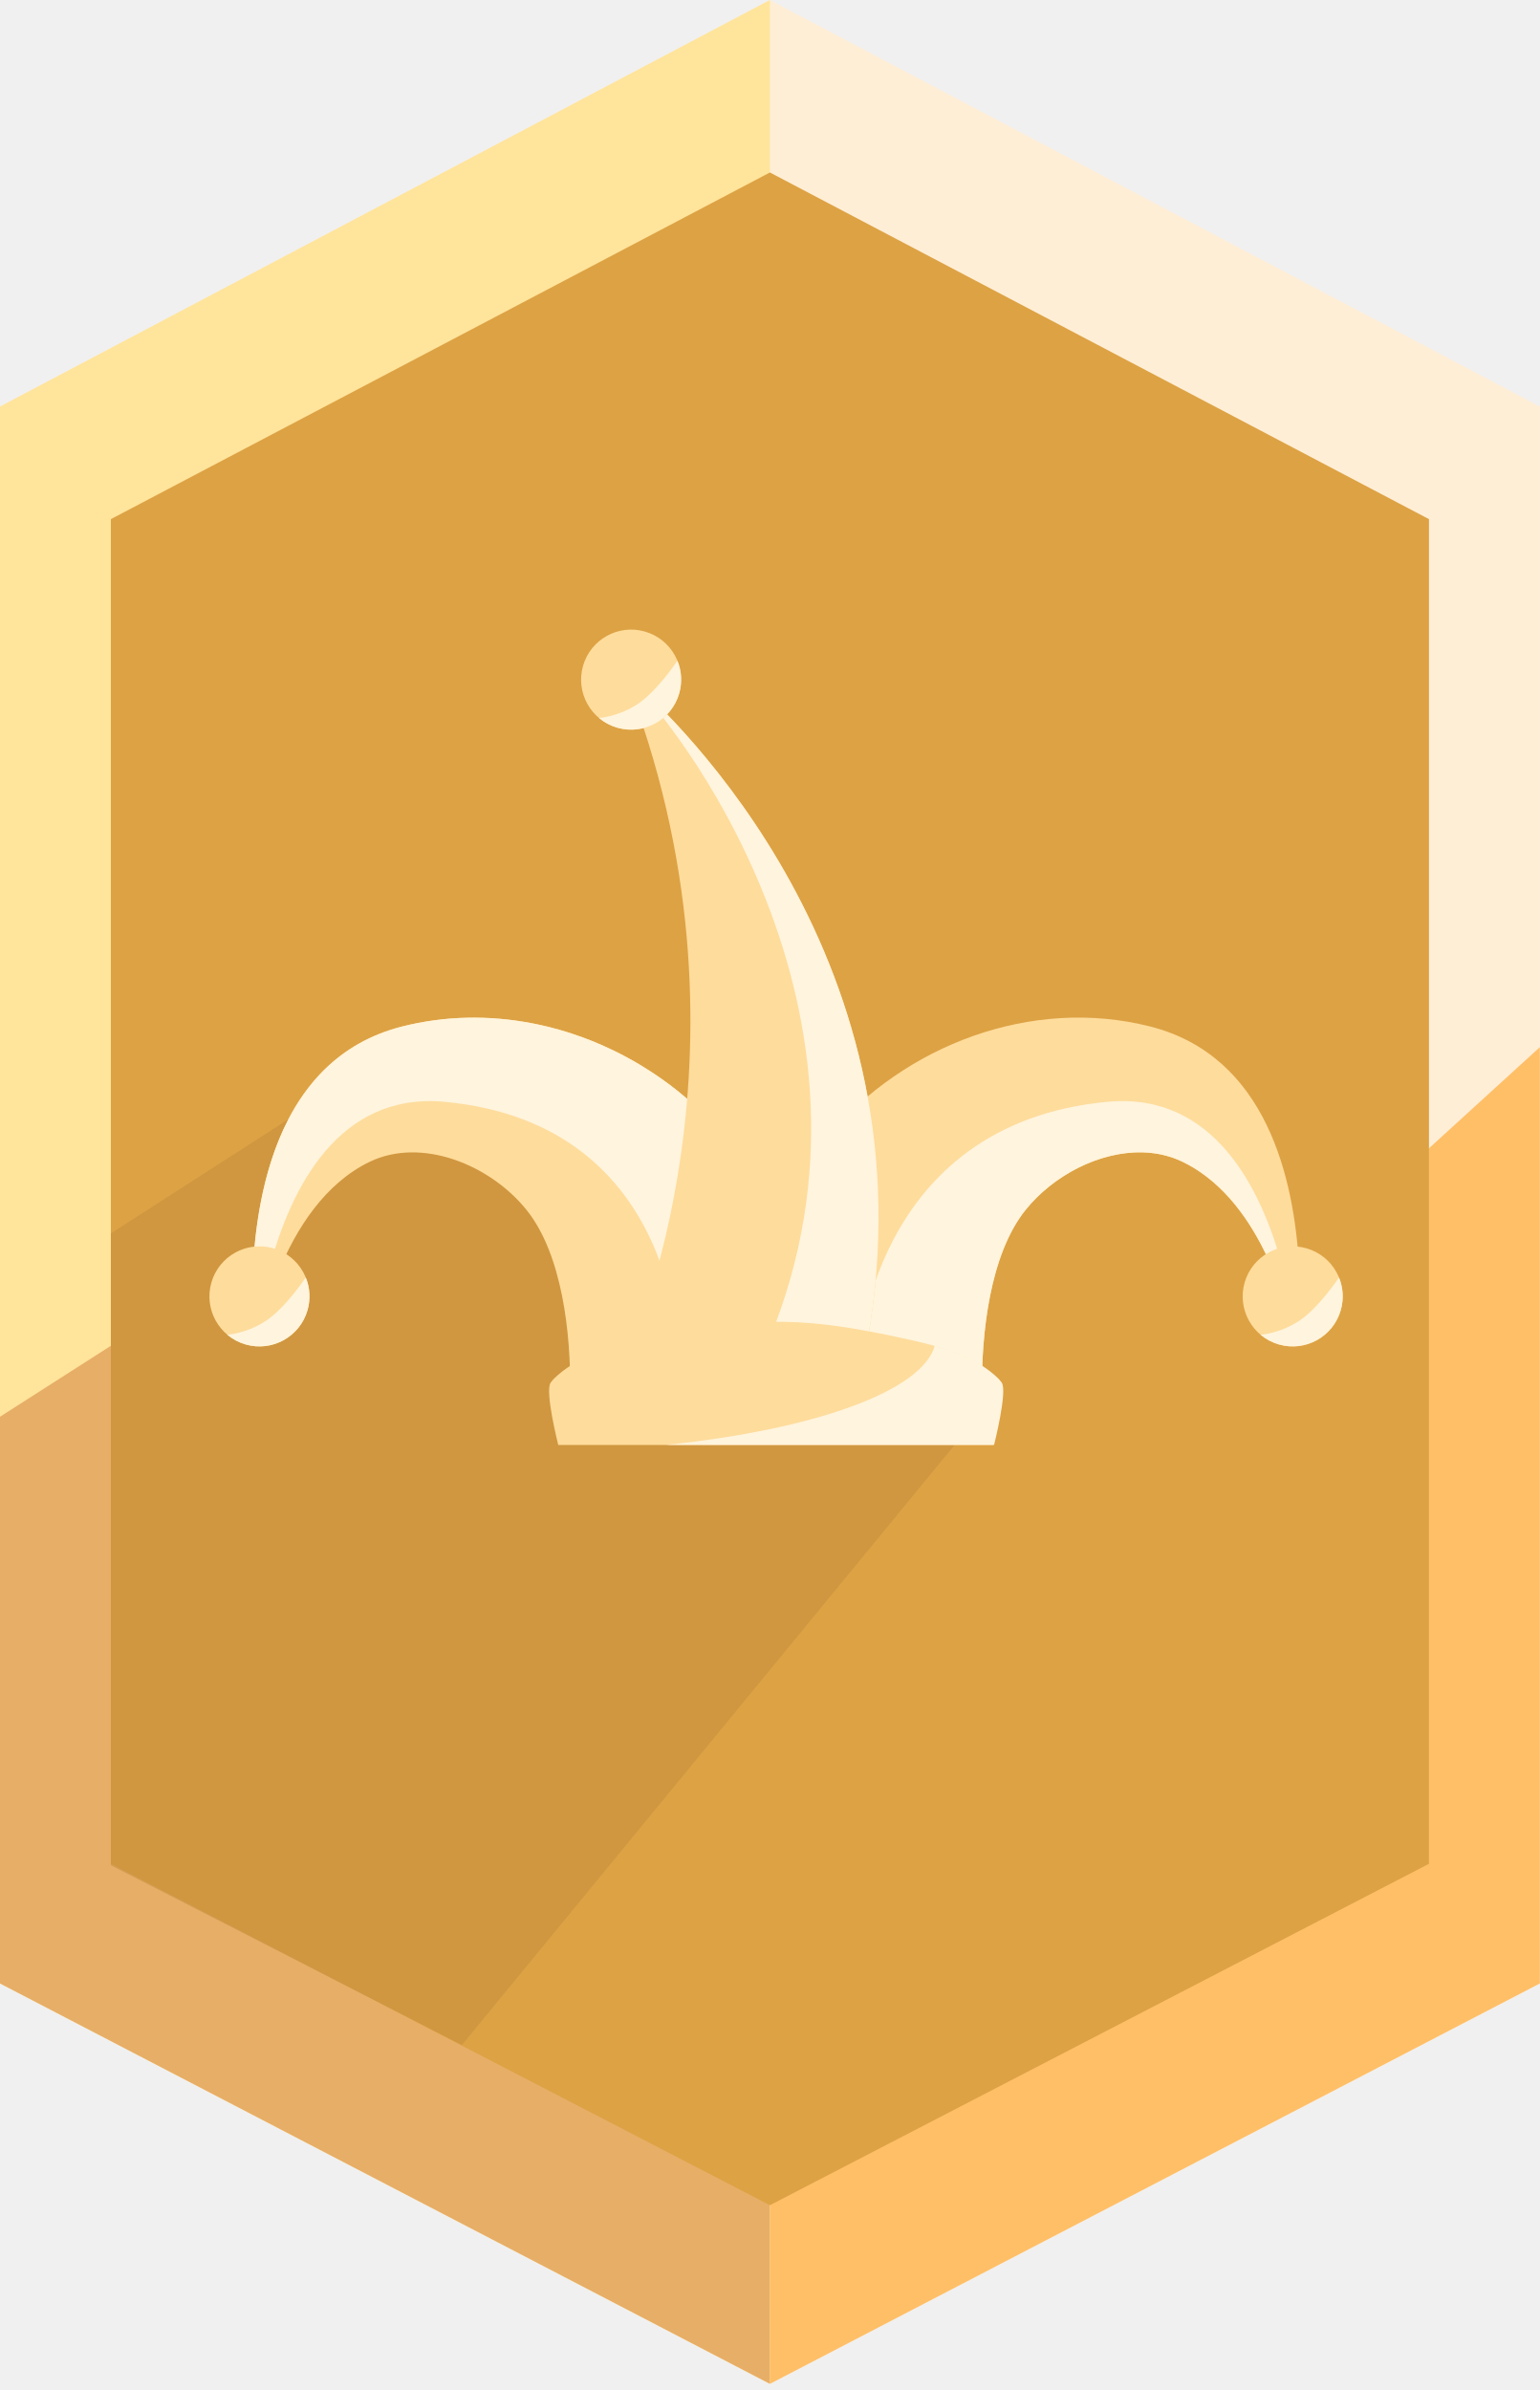
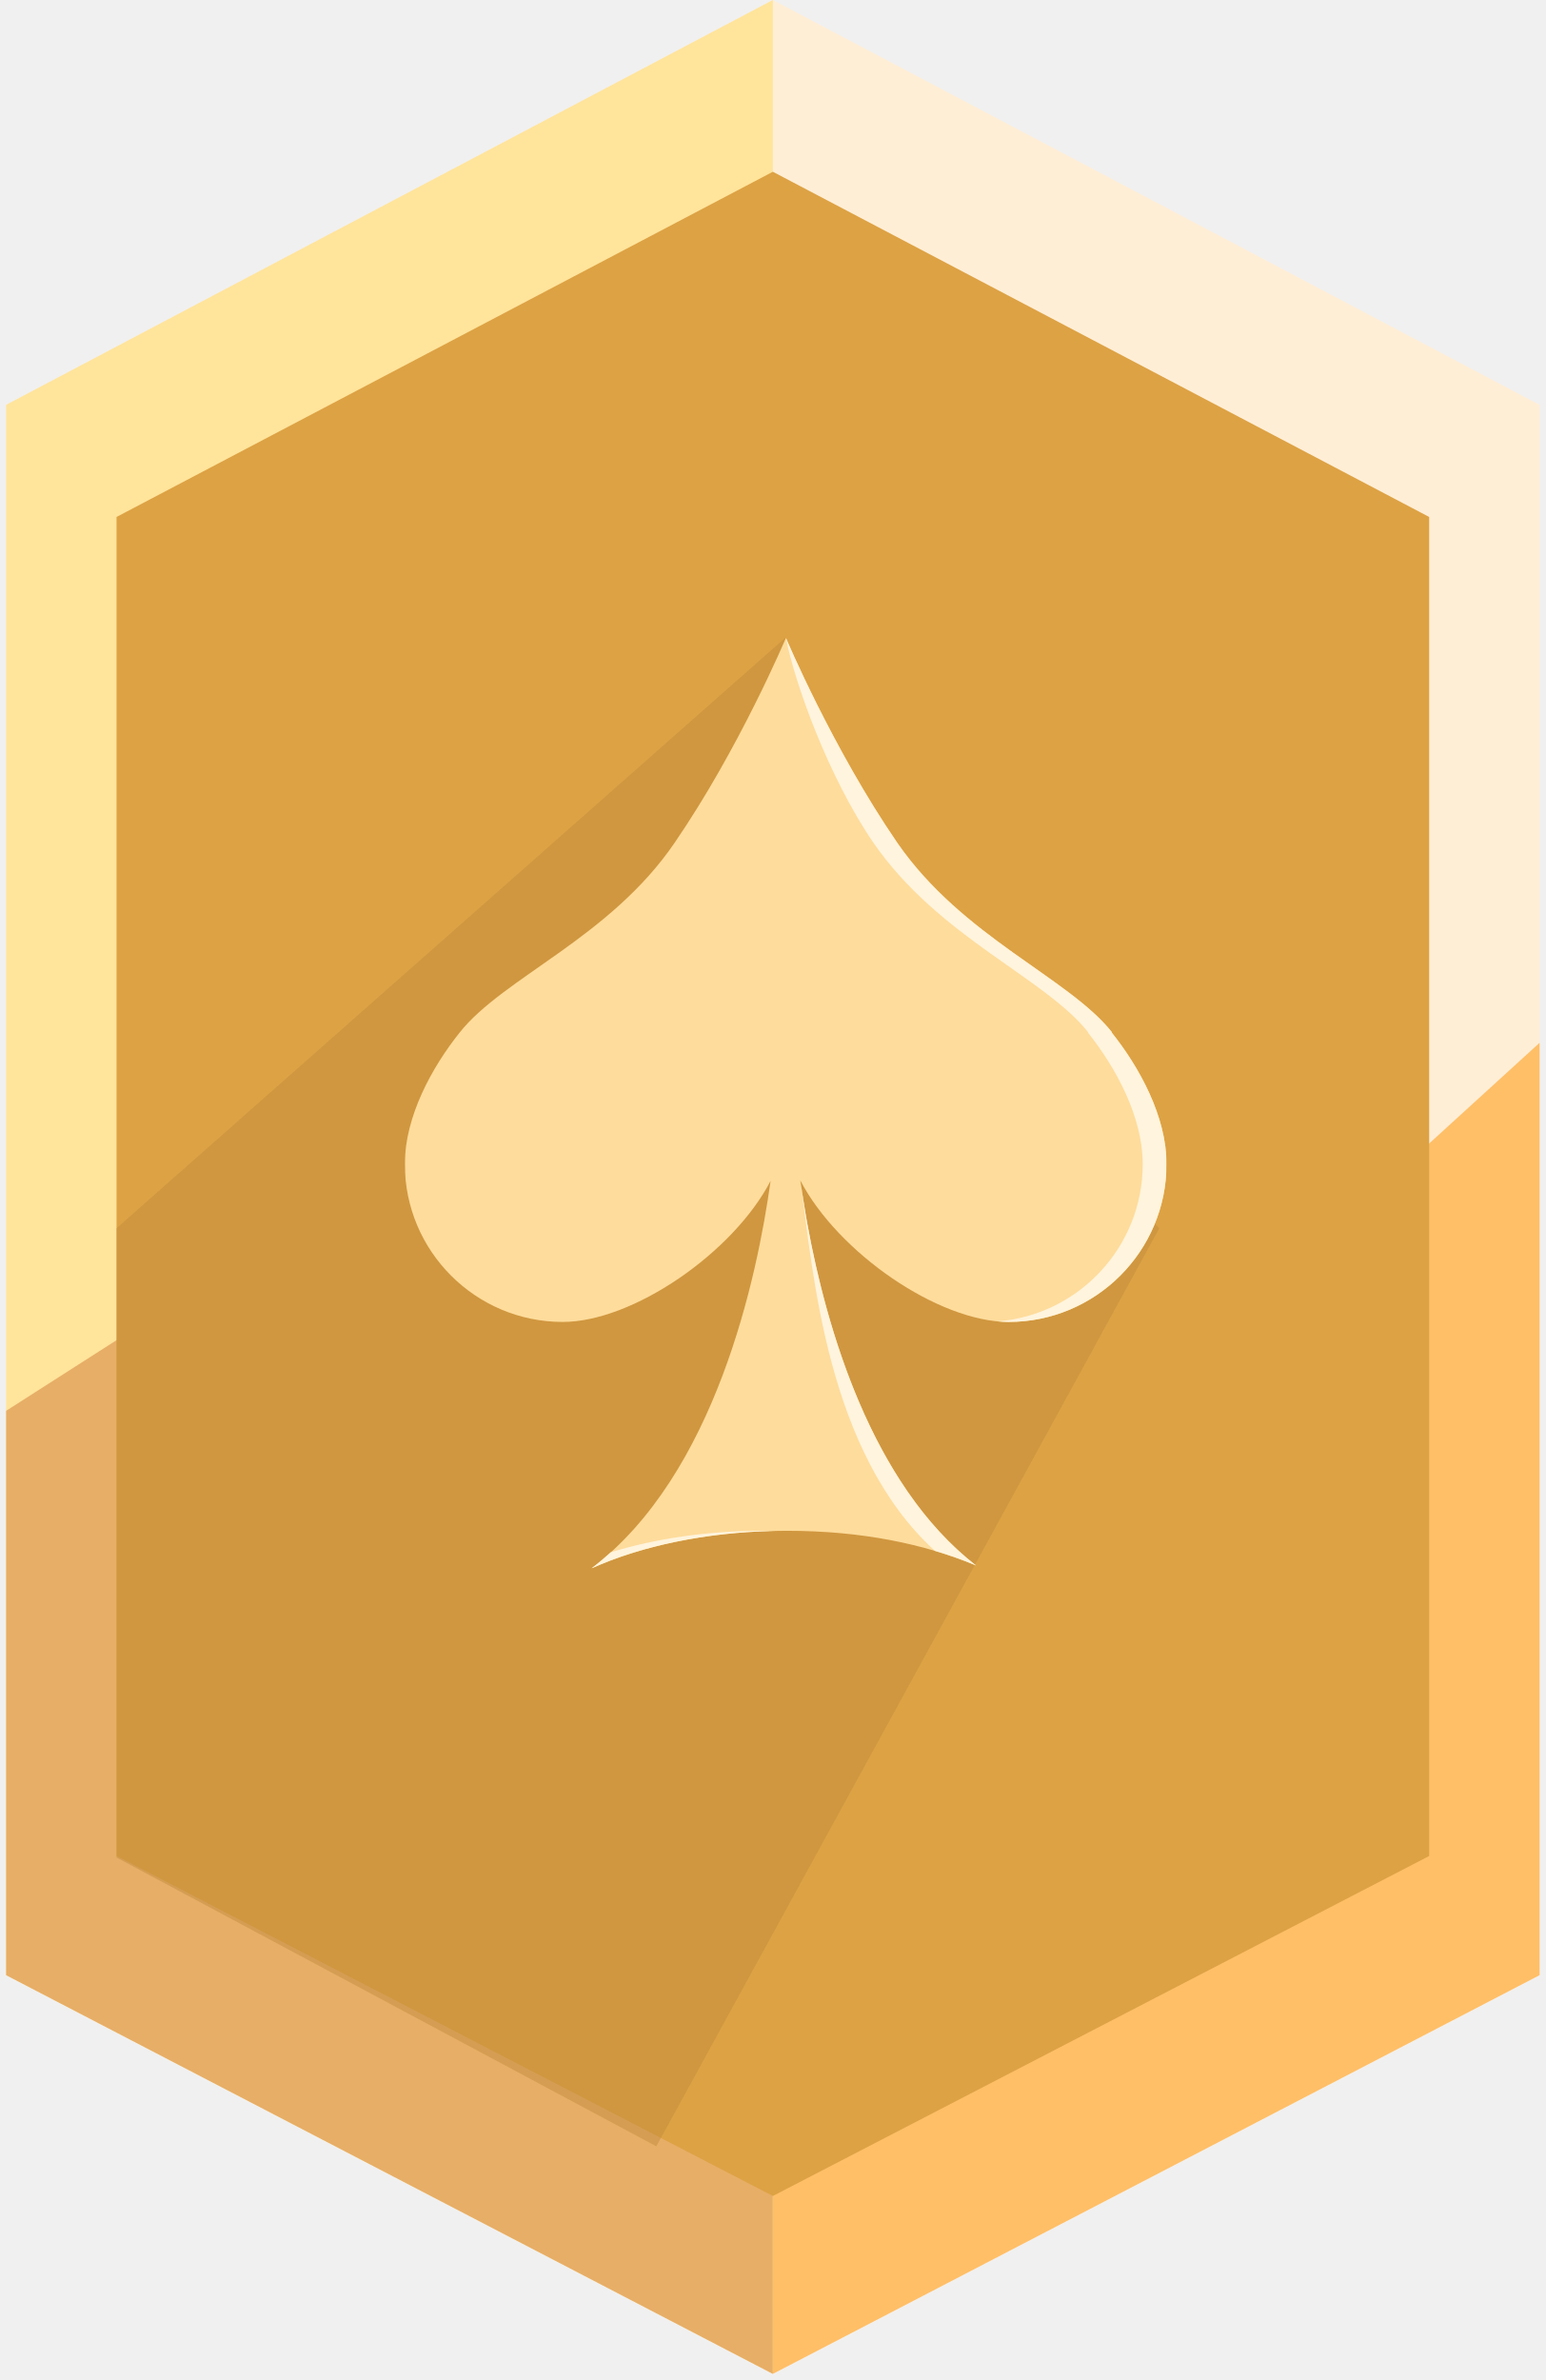
- <svg xmlns="http://www.w3.org/2000/svg" width="125" height="194" viewBox="0 0 125 194" fill="none">
-   <path d="M0 33L62.5 0L125 33V161L62.5 193.5L0 161V33Z" fill="#FFEED6" />
-   <path d="M0 33L62.5 0V55.5V86.5V193.5L0 161V33Z" fill="#FFE49B" />
-   <path d="M0 115L62.5 75V161V172.5V193.5L0 161V115Z" fill="#E7AE67" />
-   <path d="M62.5 183.5V142L125 85V161L62.5 193.5V188V183.5Z" fill="#FFBF67" />
-   <path d="M9 42.139L62.5 14L116 42.139V151.287L62.5 179L9 151.287V42.139Z" fill="#DDA244" />
-   <path opacity="0.46" d="M9 100.118L30.954 86L80 114.235L37.493 166L9 151.412V100.118Z" fill="#BF8A3A" />
-   <g clip-path="url(#clip0_4258_3336)">
-     <path d="M75.218 129.39C75.218 129.39 75.217 129.39 75.217 129.39V129.391H75.218V129.39Z" fill="#FFF4DD" />
-     <path d="M63.404 109.312C63.199 109.325 62.977 109.343 62.74 109.365C62.656 109.374 62.569 109.382 62.48 109.392C62.432 109.396 62.383 109.402 62.334 109.407C62.072 109.435 61.794 109.468 61.504 109.505C61.438 109.513 61.371 109.522 61.303 109.531C61.013 109.568 60.711 109.61 60.4 109.655C60.301 109.669 60.202 109.684 60.102 109.699C60.051 109.706 60.001 109.714 59.951 109.722C59.887 109.731 59.822 109.741 59.758 109.751C59.718 109.757 59.678 109.763 59.638 109.769C59.496 109.791 59.353 109.813 59.209 109.836C58.462 109.955 57.679 110.088 56.884 110.233C56.69 110.268 56.496 110.303 56.3 110.34C56.2 110.358 56.1 110.377 56.001 110.396C55.958 110.404 55.914 110.412 55.87 110.421C55.615 110.468 55.36 110.517 55.104 110.567C51.065 111.356 47.129 112.322 46.287 112.899C46.335 108.251 45.651 101.825 42.738 98.205C39.798 94.552 34.229 92.268 30.005 94.307C26.335 96.081 24.032 99.784 22.625 103.182C22.036 104.606 21.604 105.976 21.295 107.129C21.162 107.623 21.052 108.078 20.962 108.479C20.907 108.477 20.852 108.473 20.797 108.466C20.708 108.457 20.619 108.443 20.529 108.424C20.528 108.415 20.528 108.406 20.528 108.396C20.523 108.293 20.518 108.186 20.513 108.076V108.074C20.506 107.897 20.499 107.711 20.493 107.517C20.49 107.439 20.488 107.359 20.485 107.278C20.483 107.215 20.481 107.151 20.48 107.087C20.449 105.882 20.448 104.414 20.54 102.802C20.75 99.107 21.448 94.654 23.391 90.889C23.759 90.176 24.172 89.488 24.634 88.833C24.76 88.655 24.89 88.479 25.023 88.306C25.157 88.133 25.294 87.963 25.435 87.795C25.577 87.628 25.722 87.464 25.871 87.302C25.97 87.195 26.071 87.089 26.175 86.984C26.226 86.932 26.278 86.88 26.331 86.828C27.956 85.229 30.021 83.988 32.64 83.324C36.12 82.442 39.696 82.394 43.142 83.052C43.261 83.074 43.379 83.097 43.498 83.122H43.498C43.616 83.146 43.734 83.171 43.852 83.197C44.03 83.236 44.206 83.276 44.383 83.319C44.5 83.348 44.617 83.377 44.734 83.407C45.203 83.527 45.669 83.659 46.13 83.806C46.245 83.843 46.36 83.879 46.475 83.917C46.763 84.013 47.048 84.113 47.333 84.217C47.559 84.301 47.786 84.388 48.011 84.478H48.011C48.292 84.59 48.572 84.708 48.849 84.829C48.849 84.829 48.85 84.829 48.85 84.829C50.239 85.438 51.58 86.164 52.856 86.996C52.958 87.062 53.06 87.129 53.162 87.198C53.567 87.47 53.965 87.752 54.355 88.045C54.551 88.191 54.744 88.34 54.935 88.492C55.222 88.72 55.505 88.953 55.784 89.192C56.34 89.669 56.879 90.17 57.396 90.692C57.569 90.866 57.739 91.043 57.908 91.221C58.243 91.578 58.57 91.945 58.887 92.321C58.952 92.398 59.017 92.476 59.08 92.554C59.815 93.451 60.486 94.407 61.022 95.433C61.022 95.433 61.023 95.433 61.023 95.434C61.116 95.612 61.205 95.793 61.289 95.975C61.352 96.113 61.413 96.251 61.471 96.39C61.632 96.775 61.771 97.167 61.894 97.565C61.944 97.724 61.991 97.884 62.036 98.044C62.237 98.767 62.395 99.504 62.536 100.24C62.653 100.84 62.752 101.478 62.838 102.139C62.874 102.421 62.908 102.707 62.94 102.997V102.998C63.035 103.866 63.111 104.76 63.175 105.644C63.175 105.644 63.175 105.645 63.175 105.645C63.224 106.332 63.267 107.014 63.306 107.673C63.34 108.239 63.371 108.789 63.402 109.312H63.404Z" fill="#FEDC9C" />
-     <path d="M55.103 110.568C55.103 110.568 55.104 110.568 55.105 110.567V110.568H55.103V110.568Z" fill="#FFF4DD" />
-     <path d="M63.404 109.312C63.2 109.325 62.978 109.343 62.741 109.365C62.656 109.374 62.57 109.382 62.481 109.392C62.432 109.396 62.383 109.402 62.334 109.407C62.072 109.435 61.795 109.468 61.504 109.505C61.438 109.513 61.371 109.522 61.303 109.531C61.013 109.568 60.712 109.61 60.4 109.655C60.302 109.669 60.202 109.684 60.102 109.699C60.051 109.706 60.001 109.714 59.951 109.722C59.887 109.731 59.823 109.741 59.758 109.751C59.718 109.757 59.678 109.763 59.638 109.769C59.496 109.791 59.353 109.813 59.209 109.836C58.462 109.955 57.68 110.088 56.884 110.233C56.69 110.268 56.496 110.304 56.301 110.34C56.201 110.359 56.101 110.377 56.002 110.396C55.958 110.404 55.914 110.412 55.871 110.421C55.615 110.469 55.36 110.518 55.105 110.568C55.107 110.384 55.343 91.236 36.105 89.439C27.442 88.629 23.585 96.541 21.893 102.857C21.448 104.514 21.154 106.062 20.96 107.312C20.895 107.733 20.841 108.12 20.797 108.466C20.708 108.457 20.619 108.443 20.529 108.425C20.529 108.415 20.528 108.406 20.528 108.396C20.523 108.293 20.518 108.186 20.514 108.076V108.074C20.506 107.896 20.499 107.711 20.492 107.517C20.49 107.439 20.487 107.359 20.485 107.278C20.483 107.215 20.482 107.151 20.48 107.087C20.449 105.882 20.448 104.415 20.54 102.803C20.632 101.186 20.817 99.424 21.16 97.639C21.599 95.343 22.299 93.008 23.392 90.889C23.759 90.176 24.172 89.488 24.634 88.833C24.76 88.655 24.889 88.479 25.023 88.306C25.157 88.133 25.294 87.963 25.435 87.795C25.577 87.628 25.722 87.464 25.871 87.302C25.971 87.195 26.072 87.089 26.175 86.984C26.226 86.932 26.279 86.88 26.331 86.828C27.957 85.229 30.021 83.988 32.64 83.324C36.12 82.442 39.696 82.394 43.143 83.052C43.261 83.074 43.38 83.097 43.498 83.122H43.499C43.617 83.146 43.735 83.171 43.853 83.197C44.03 83.236 44.207 83.276 44.383 83.319C44.501 83.347 44.617 83.377 44.735 83.407C45.203 83.527 45.669 83.659 46.13 83.806C46.246 83.842 46.361 83.879 46.475 83.917C46.763 84.012 47.048 84.112 47.333 84.217C47.56 84.3 47.786 84.387 48.011 84.478H48.012C48.293 84.59 48.573 84.707 48.85 84.829C48.85 84.829 48.85 84.829 48.85 84.829C50.239 85.438 51.581 86.163 52.857 86.996C52.959 87.062 53.06 87.129 53.162 87.198C53.567 87.469 53.965 87.751 54.356 88.045C54.551 88.191 54.744 88.34 54.936 88.492C55.223 88.719 55.506 88.953 55.784 89.192C56.341 89.669 56.879 90.17 57.397 90.692C57.569 90.865 57.74 91.042 57.908 91.221C58.244 91.578 58.571 91.945 58.887 92.321C58.952 92.398 59.017 92.476 59.081 92.554C59.818 93.451 60.488 94.407 61.022 95.433C61.022 95.433 61.023 95.433 61.023 95.434C61.116 95.612 61.205 95.793 61.289 95.975C61.352 96.113 61.414 96.251 61.472 96.39C61.632 96.775 61.772 97.167 61.895 97.565C61.944 97.724 61.991 97.884 62.036 98.044C62.236 98.767 62.393 99.504 62.537 100.24C62.654 100.84 62.753 101.478 62.838 102.139C62.875 102.421 62.909 102.707 62.94 102.997V102.998C63.036 103.866 63.111 104.76 63.175 105.644C63.176 105.644 63.175 105.645 63.175 105.645C63.225 106.332 63.267 107.014 63.307 107.673C63.34 108.239 63.371 108.789 63.403 109.312H63.404Z" fill="#FFF4DD" />
-     <path d="M105.523 106.818C105.511 107.415 105.49 107.953 105.468 108.418C105.401 108.433 105.332 108.445 105.263 108.453C105.243 108.456 105.224 108.458 105.204 108.46C105.149 108.467 105.094 108.471 105.039 108.474C104.949 108.073 104.84 107.619 104.707 107.126C104.397 105.973 103.965 104.603 103.377 103.179C102.165 100.249 100.284 97.092 97.436 95.142C97.382 95.105 97.327 95.068 97.272 95.032C97.217 94.996 97.162 94.959 97.106 94.924C97.055 94.892 97.004 94.859 96.952 94.828C96.901 94.796 96.849 94.765 96.797 94.734C96.692 94.672 96.587 94.612 96.48 94.554C96.322 94.467 96.16 94.384 95.996 94.304C95.723 94.172 95.444 94.059 95.161 93.962C95.125 93.95 95.09 93.938 95.054 93.927C94.901 93.877 94.747 93.832 94.591 93.793C94.59 93.793 94.59 93.792 94.59 93.792C94.486 93.765 94.382 93.741 94.278 93.719C94.278 93.719 94.277 93.719 94.276 93.718C92.55 93.35 90.703 93.56 88.959 94.181C88.695 94.275 88.434 94.379 88.175 94.491C88.124 94.514 88.072 94.536 88.02 94.56C87.763 94.674 87.509 94.799 87.26 94.932C87.21 94.959 87.159 94.986 87.11 95.013C86.911 95.121 86.715 95.235 86.523 95.353C86.33 95.472 86.141 95.595 85.954 95.723C85.861 95.788 85.769 95.853 85.677 95.919C85.54 96.018 85.405 96.12 85.273 96.224H85.272C85.184 96.294 85.096 96.364 85.01 96.436H85.01C84.837 96.579 84.668 96.726 84.504 96.877H84.504C84.381 96.99 84.26 97.105 84.143 97.222C83.828 97.536 83.533 97.862 83.26 98.201C83.216 98.256 83.172 98.311 83.129 98.367C83.043 98.479 82.96 98.593 82.878 98.71C82.878 98.71 82.877 98.71 82.877 98.711C82.795 98.827 82.715 98.946 82.637 99.067C82.637 99.068 82.637 99.069 82.637 99.069C82.559 99.19 82.483 99.313 82.408 99.439C82.26 99.692 82.118 99.952 81.984 100.221C81.85 100.488 81.723 100.764 81.604 101.046C81.484 101.328 81.371 101.616 81.265 101.91C81.211 102.057 81.16 102.205 81.111 102.355C80.289 104.819 79.903 107.621 79.768 110.188C79.764 110.266 79.76 110.343 79.756 110.421C79.716 111.28 79.703 112.112 79.712 112.892V112.894C79.712 112.894 79.711 112.894 79.711 112.893C79.691 112.88 79.669 112.865 79.646 112.851C79.623 112.837 79.597 112.823 79.57 112.808C79.543 112.793 79.514 112.778 79.483 112.764C79.469 112.756 79.453 112.749 79.437 112.742C79.421 112.734 79.405 112.726 79.388 112.719C79.319 112.687 79.243 112.655 79.16 112.621C78.88 112.508 78.526 112.386 78.112 112.259C77.998 112.223 77.879 112.188 77.756 112.152C77.712 112.139 77.667 112.126 77.622 112.113C77.536 112.088 77.449 112.063 77.359 112.038C77.269 112.013 77.179 111.988 77.086 111.963C77.077 111.961 77.068 111.958 77.06 111.956C77.008 111.942 76.955 111.927 76.901 111.913C75.25 111.471 73.089 110.991 70.898 110.563C70.313 110.449 69.726 110.339 69.145 110.234C68.966 110.201 68.789 110.17 68.612 110.138C68.486 110.116 68.36 110.094 68.235 110.072C65.99 109.683 63.926 109.393 62.595 109.307C62.762 106.518 62.927 102.978 63.461 100.235C63.714 98.926 64.013 97.616 64.526 96.385C65.148 94.896 66.072 93.55 67.111 92.316C73.448 84.798 83.766 80.888 93.359 83.319C102.831 85.72 105.053 95.669 105.459 102.799C105.544 104.295 105.549 105.666 105.524 106.818H105.523Z" fill="#FEDC9C" />
-     <path d="M105.204 108.46C105.15 108.467 105.095 108.471 105.039 108.474C104.949 108.073 104.84 107.619 104.707 107.125C104.397 105.973 103.966 104.603 103.377 103.179C102.165 100.248 100.285 97.092 97.436 95.142C97.382 95.104 97.328 95.067 97.273 95.032C97.218 94.995 97.162 94.959 97.106 94.924C97.055 94.891 97.004 94.859 96.953 94.828C96.901 94.796 96.85 94.764 96.797 94.734C96.693 94.672 96.588 94.612 96.481 94.554C96.322 94.467 96.161 94.383 95.997 94.304C95.723 94.172 95.445 94.059 95.161 93.962C95.126 93.95 95.09 93.938 95.055 93.926C94.901 93.877 94.747 93.832 94.591 93.792C94.591 93.792 94.591 93.792 94.59 93.792C94.487 93.765 94.382 93.741 94.279 93.719C94.278 93.719 94.277 93.719 94.277 93.718C94.184 93.699 94.092 93.681 93.999 93.665C93.974 93.661 93.949 93.656 93.923 93.652C93.844 93.638 93.763 93.627 93.683 93.616C93.643 93.611 93.602 93.605 93.562 93.6C93.497 93.593 93.43 93.585 93.364 93.578C93.307 93.573 93.25 93.568 93.193 93.563C93.163 93.561 93.134 93.559 93.105 93.557C93.005 93.55 92.904 93.545 92.804 93.542C92.792 93.542 92.781 93.541 92.77 93.541C89.245 93.443 85.496 95.427 83.264 98.201C80.35 101.821 79.667 108.247 79.715 112.895C79.714 112.894 79.713 112.893 79.711 112.892C79.691 112.878 79.669 112.865 79.645 112.85C79.622 112.836 79.596 112.822 79.569 112.807C79.542 112.792 79.513 112.778 79.483 112.763C79.468 112.755 79.452 112.748 79.436 112.741C79.42 112.733 79.404 112.725 79.387 112.718C79.318 112.686 79.242 112.653 79.16 112.62C78.879 112.507 78.525 112.386 78.111 112.258C77.997 112.222 77.879 112.187 77.755 112.151C77.711 112.138 77.666 112.125 77.621 112.112C77.536 112.087 77.448 112.063 77.358 112.037C77.269 112.012 77.178 111.987 77.085 111.962C77.077 111.96 77.068 111.958 77.059 111.955C77.007 111.941 76.954 111.927 76.901 111.912C75.249 111.471 73.087 111.136 70.898 110.709C70.897 110.709 69.674 110.435 69.673 110.435V110.433C69.67 110.172 70.699 91.228 89.898 89.435C98.561 88.626 102.417 96.537 104.11 102.853C104.554 104.511 104.848 106.058 105.041 107.309C105.107 107.728 105.161 108.113 105.204 108.459V108.46Z" fill="#FFF4DD" />
-     <path d="M70.422 108.828C70.4 108.952 70.377 109.076 70.355 109.2L65.858 109.076C65.856 109.087 65.855 109.098 65.853 109.11C65.85 109.14 65.846 109.17 65.842 109.2L50.999 109.854C50.999 109.854 62.581 84.792 50.654 54.685C50.655 54.685 50.655 54.685 50.656 54.686C50.657 54.687 50.657 54.688 50.659 54.688C50.693 54.716 50.877 54.865 51.183 55.133C54.825 58.306 75.871 78.162 70.422 108.828Z" fill="#FEDC9C" />
-     <path d="M70.421 108.828L68.022 108.788L62.452 108.71C73.422 81.986 54.65 58.233 50.659 54.688C50.693 54.716 50.877 54.865 51.183 55.133C54.825 58.306 75.871 78.162 70.421 108.828Z" fill="#FFF4DD" />
-     <path d="M50.117 59.072C52.273 59.688 54.52 58.44 55.137 56.283C55.754 54.127 54.505 51.879 52.349 51.263C50.193 50.647 47.946 51.895 47.329 54.051C46.712 56.207 47.961 58.455 50.117 59.072Z" fill="#FEDC9C" />
-     <path d="M48.621 58.278C49.047 58.636 49.55 58.909 50.117 59.071C52.273 59.688 54.52 58.439 55.137 56.283C55.398 55.373 55.328 54.447 54.993 53.634C54.993 53.634 53.368 56.069 51.789 57.13C50.211 58.187 48.621 58.278 48.621 58.278H48.621Z" fill="#FFF4DD" />
-     <path fill-rule="evenodd" clip-rule="evenodd" d="M80.637 117.291L61.373 117.291C61.241 117.291 61.111 117.291 60.983 117.291H45.319C45.319 117.291 44.206 112.922 44.702 112.23C44.876 111.987 45.092 111.78 45.318 111.587C47.104 110.058 49.425 109.365 51.699 108.843C59.319 107.093 63.916 106.811 70.441 108.053C71.637 108.268 72.9 108.531 74.257 108.843C75.213 109.063 76.179 109.313 77.109 109.643C78.39 110.096 79.603 110.701 80.637 111.587C80.863 111.78 81.079 111.987 81.254 112.23C81.746 112.916 80.654 117.222 80.637 117.291Z" fill="#FEDC9C" />
-     <path fill-rule="evenodd" clip-rule="evenodd" d="M80.697 117.284L61.433 117.285C61.301 117.284 61.171 117.284 61.044 117.285H54.077C66.073 116.044 74.839 112.942 75.886 109.232C76.318 109.354 76.748 109.487 77.17 109.637C78.45 110.09 79.663 110.695 80.697 111.58C80.923 111.774 81.139 111.981 81.314 112.223C81.806 112.91 80.714 117.216 80.697 117.284Z" fill="#FFF4DD" />
-     <path d="M103.822 109.134C105.978 109.75 108.225 108.502 108.842 106.346C109.458 104.189 108.21 101.942 106.054 101.325C103.898 100.709 101.65 101.957 101.033 104.114C100.417 106.27 101.666 108.518 103.822 109.134Z" fill="#FEDC9C" />
-     <path d="M102.325 108.341C102.751 108.699 103.254 108.971 103.822 109.134C105.978 109.75 108.225 108.502 108.842 106.345C109.102 105.436 109.032 104.509 108.697 103.696C108.697 103.696 107.073 106.132 105.493 107.193C103.916 108.249 102.326 108.341 102.326 108.341H102.325Z" fill="#FFF4DD" />
-     <path d="M19.946 109.134C22.102 109.75 24.349 108.502 24.966 106.346C25.582 104.189 24.334 101.942 22.178 101.325C20.022 100.709 17.774 101.957 17.157 104.114C16.541 106.27 17.79 108.518 19.946 109.134Z" fill="#FEDC9C" />
-     <path d="M18.449 108.341C18.875 108.699 19.378 108.971 19.946 109.134C22.102 109.75 24.349 108.502 24.966 106.345C25.226 105.436 25.156 104.509 24.822 103.696C24.822 103.696 23.197 106.132 21.617 107.193C20.04 108.249 18.45 108.341 18.45 108.341H18.449Z" fill="#FFF4DD" />
+ <svg xmlns="http://www.w3.org/2000/svg" width="126" height="194" viewBox="0 0 126 194" fill="none">
+   <g clip-path="url(#clip0_5369_1060)">
+     <path d="M0.5 33L63 0L125.5 33V161L63 193.5L0.5 161V33Z" fill="#FFEED6" />
+     <path d="M0.5 33L63 0V55.5V86.5V193.5L0.5 161V33Z" fill="#FFE49B" />
+     <path d="M0.5 115L63 75V161V172.5V193.5L0.5 161V115Z" fill="#E7AE67" />
+     <path d="M63 183.5V142L125.5 85V161L63 193.5V188V183.5Z" fill="#FFBF67" />
+     <path d="M9.5 42.139L63 14L116.5 42.139V151.287L63 179L9.5 151.287V42.139Z" fill="#DDA244" />
+     <path opacity="0.46" d="M9.5 100.118L64 52L73.5 79L94.5 100.118L53.5 174.953L9.5 151.412V100.118Z" fill="#BF8A3A" />
+     <mask id="mask0_5369_1060" style="mask-type:luminance" maskUnits="userSpaceOnUse" x="33" y="52" width="63" height="76">
+       <path d="M95.09 52H33V127.846H95.09V52Z" fill="white" />
+     </mask>
+     <g mask="url(#mask0_5369_1060)">
+       <path d="M90.652 84.154C87.102 79.675 78.468 76.408 73.143 68.702C67.858 60.996 64.065 52 64.065 52C64.065 52 60.273 60.996 54.988 68.702C49.703 76.448 41.029 79.675 37.478 84.154C35.219 86.978 33 91.012 33 94.885C33 101.985 38.769 107.755 45.87 107.755C51.558 107.755 59.748 102.147 62.815 96.257C61.725 104.083 58.336 120.18 48.21 127.845C52.406 125.949 58.014 124.779 64.146 124.779C70.278 124.779 75.402 125.869 79.557 127.603C69.633 119.898 66.324 103.962 65.235 96.216C68.301 102.106 76.491 107.755 82.22 107.755C89.321 107.755 95.09 101.985 95.09 94.885C95.09 91.012 92.871 86.978 90.612 84.154H90.652Z" fill="#FEDC9C" />
+       <path d="M62.206 124.779C62.539 124.779 62.87 124.783 63.197 124.789C57.436 124.903 52.188 126.048 48.21 127.846C48.758 127.431 49.285 126.989 49.794 126.528C53.402 125.423 57.66 124.779 62.206 124.779Z" fill="#FFF4DD" />
+       <path d="M65.258 96.384C65.5 97.839 65.602 98.63 65.823 99.831C67.36 108.186 70.997 120.957 79.558 127.604C78.504 127.164 77.388 126.765 76.21 126.416C67.375 118.359 66.294 103.751 65.258 96.384Z" fill="#FFF4DD" />
+       <path d="M64.065 52C64.077 52.028 67.866 61.009 73.143 68.702C78.468 76.408 87.102 79.675 90.652 84.154H90.612C92.871 86.978 95.09 91.012 95.09 94.885C95.09 101.985 89.321 107.755 82.22 107.755C81.931 107.755 81.635 107.739 81.335 107.711C87.943 107.173 93.15 101.63 93.15 94.885C93.15 91.012 90.93 86.978 88.671 84.154H88.712C85.162 79.675 76.528 76.408 71.202 68.702C67.509 63.317 64.773 55.638 64.065 52Z" fill="#FFF4DD" />
+     </g>
  </g>
  <defs>
-     <clipPath id="clip0_4258_3336">
-       <rect width="92" height="78.285" fill="white" transform="translate(17 51.1055)" />
+     <clipPath id="clip0_5369_1060">
+       <rect width="125" height="194" fill="white" transform="translate(0.5)" />
    </clipPath>
  </defs>
</svg>
